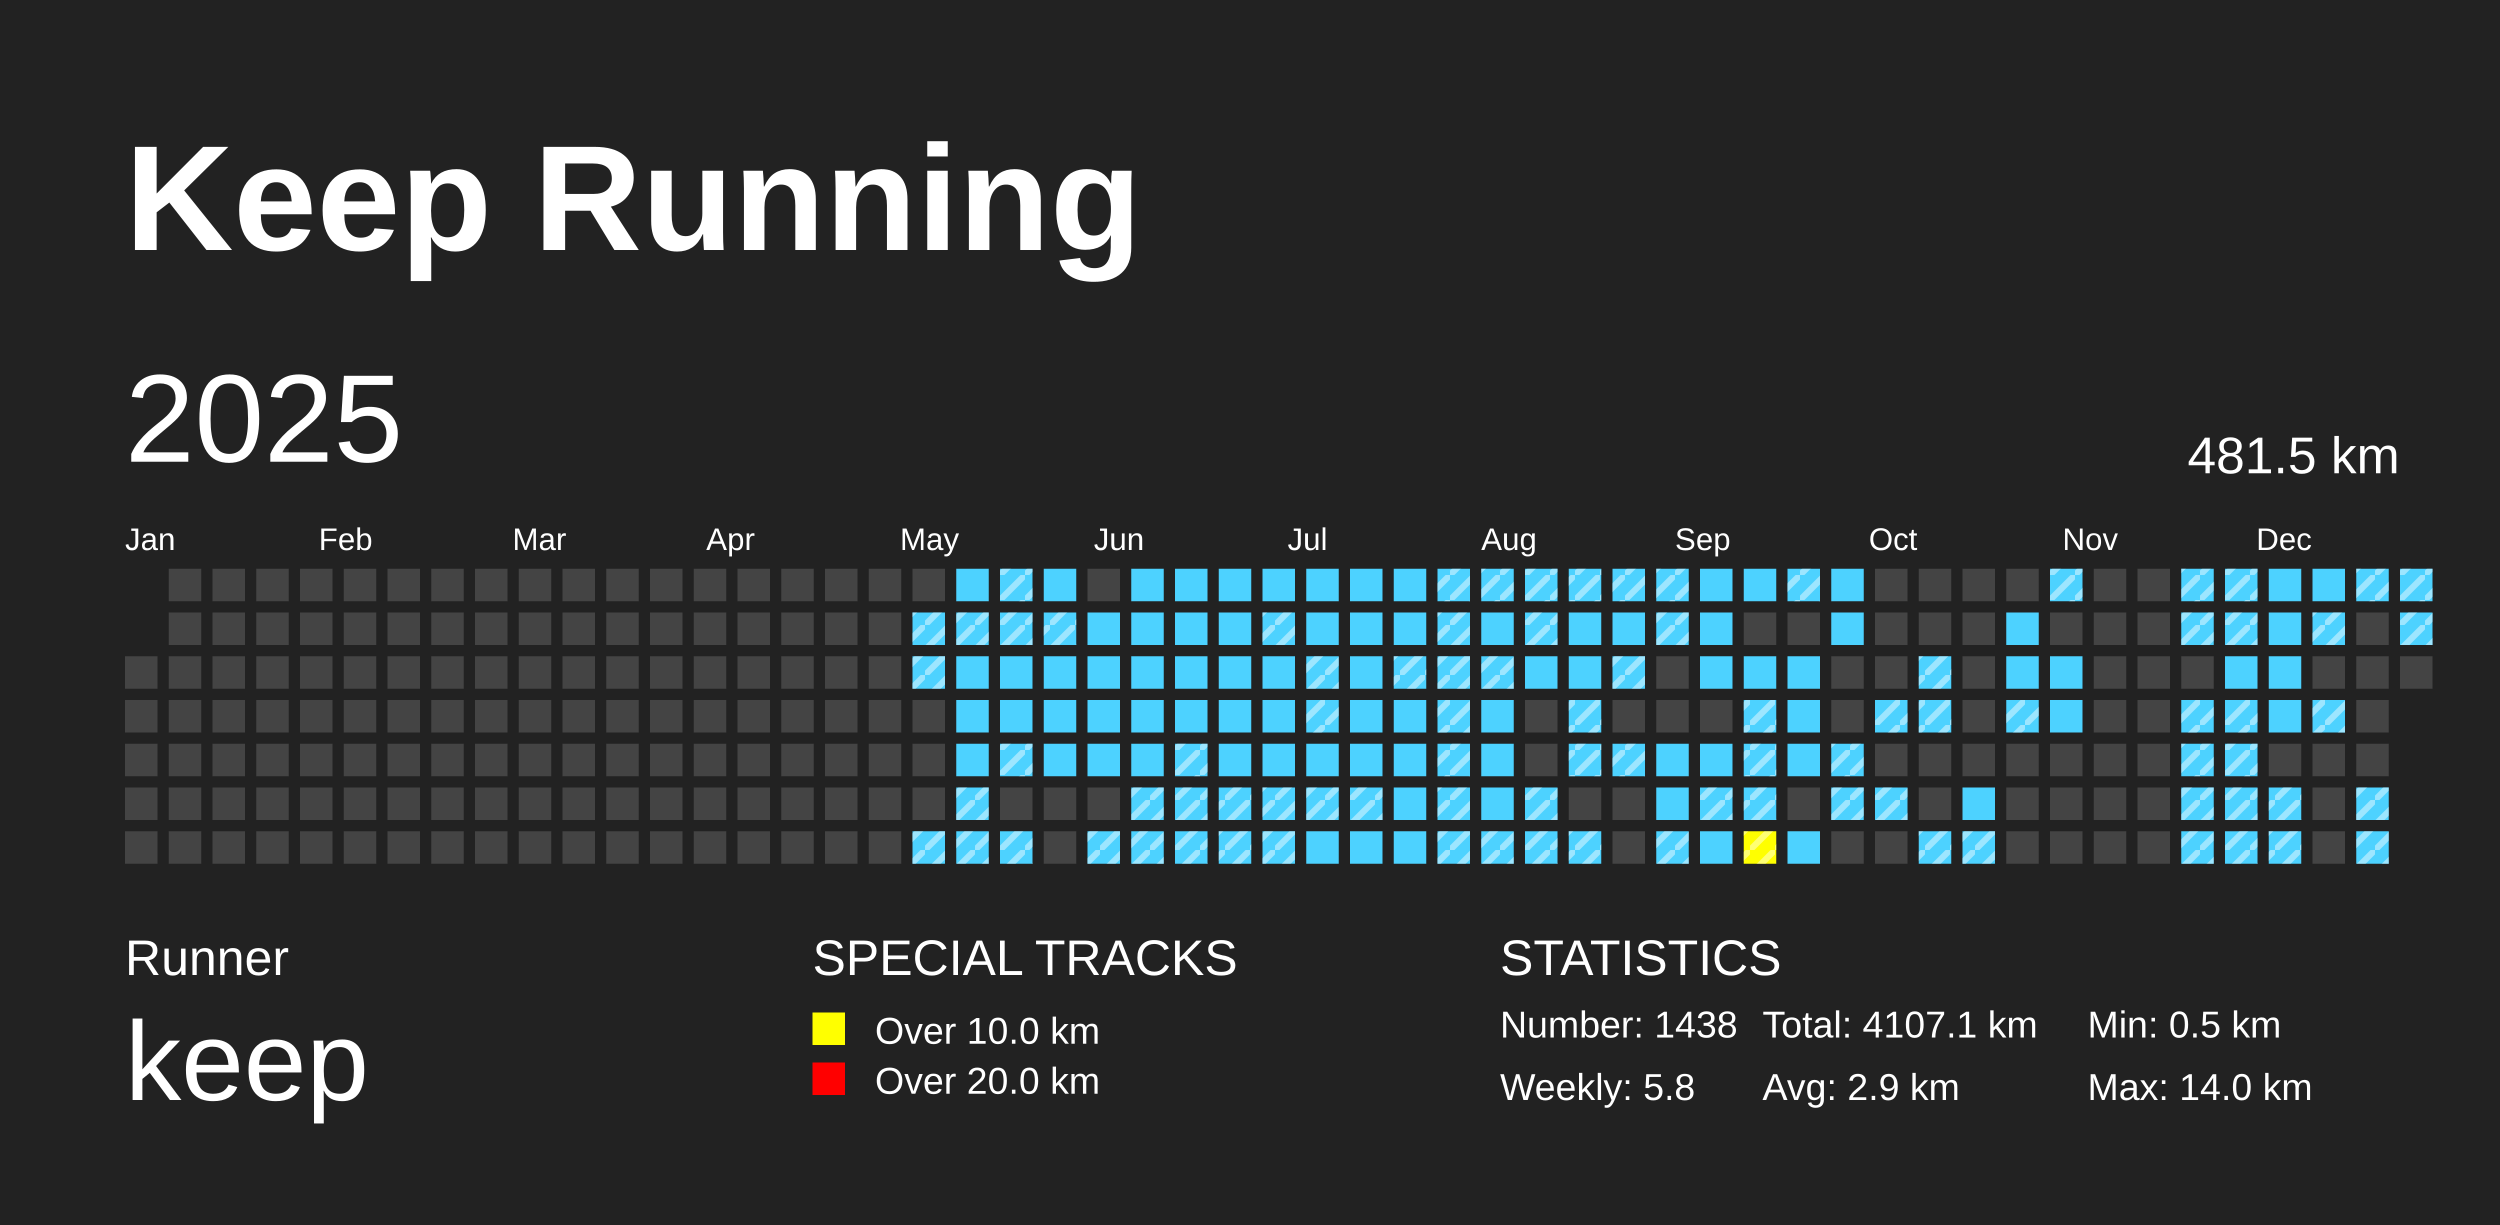
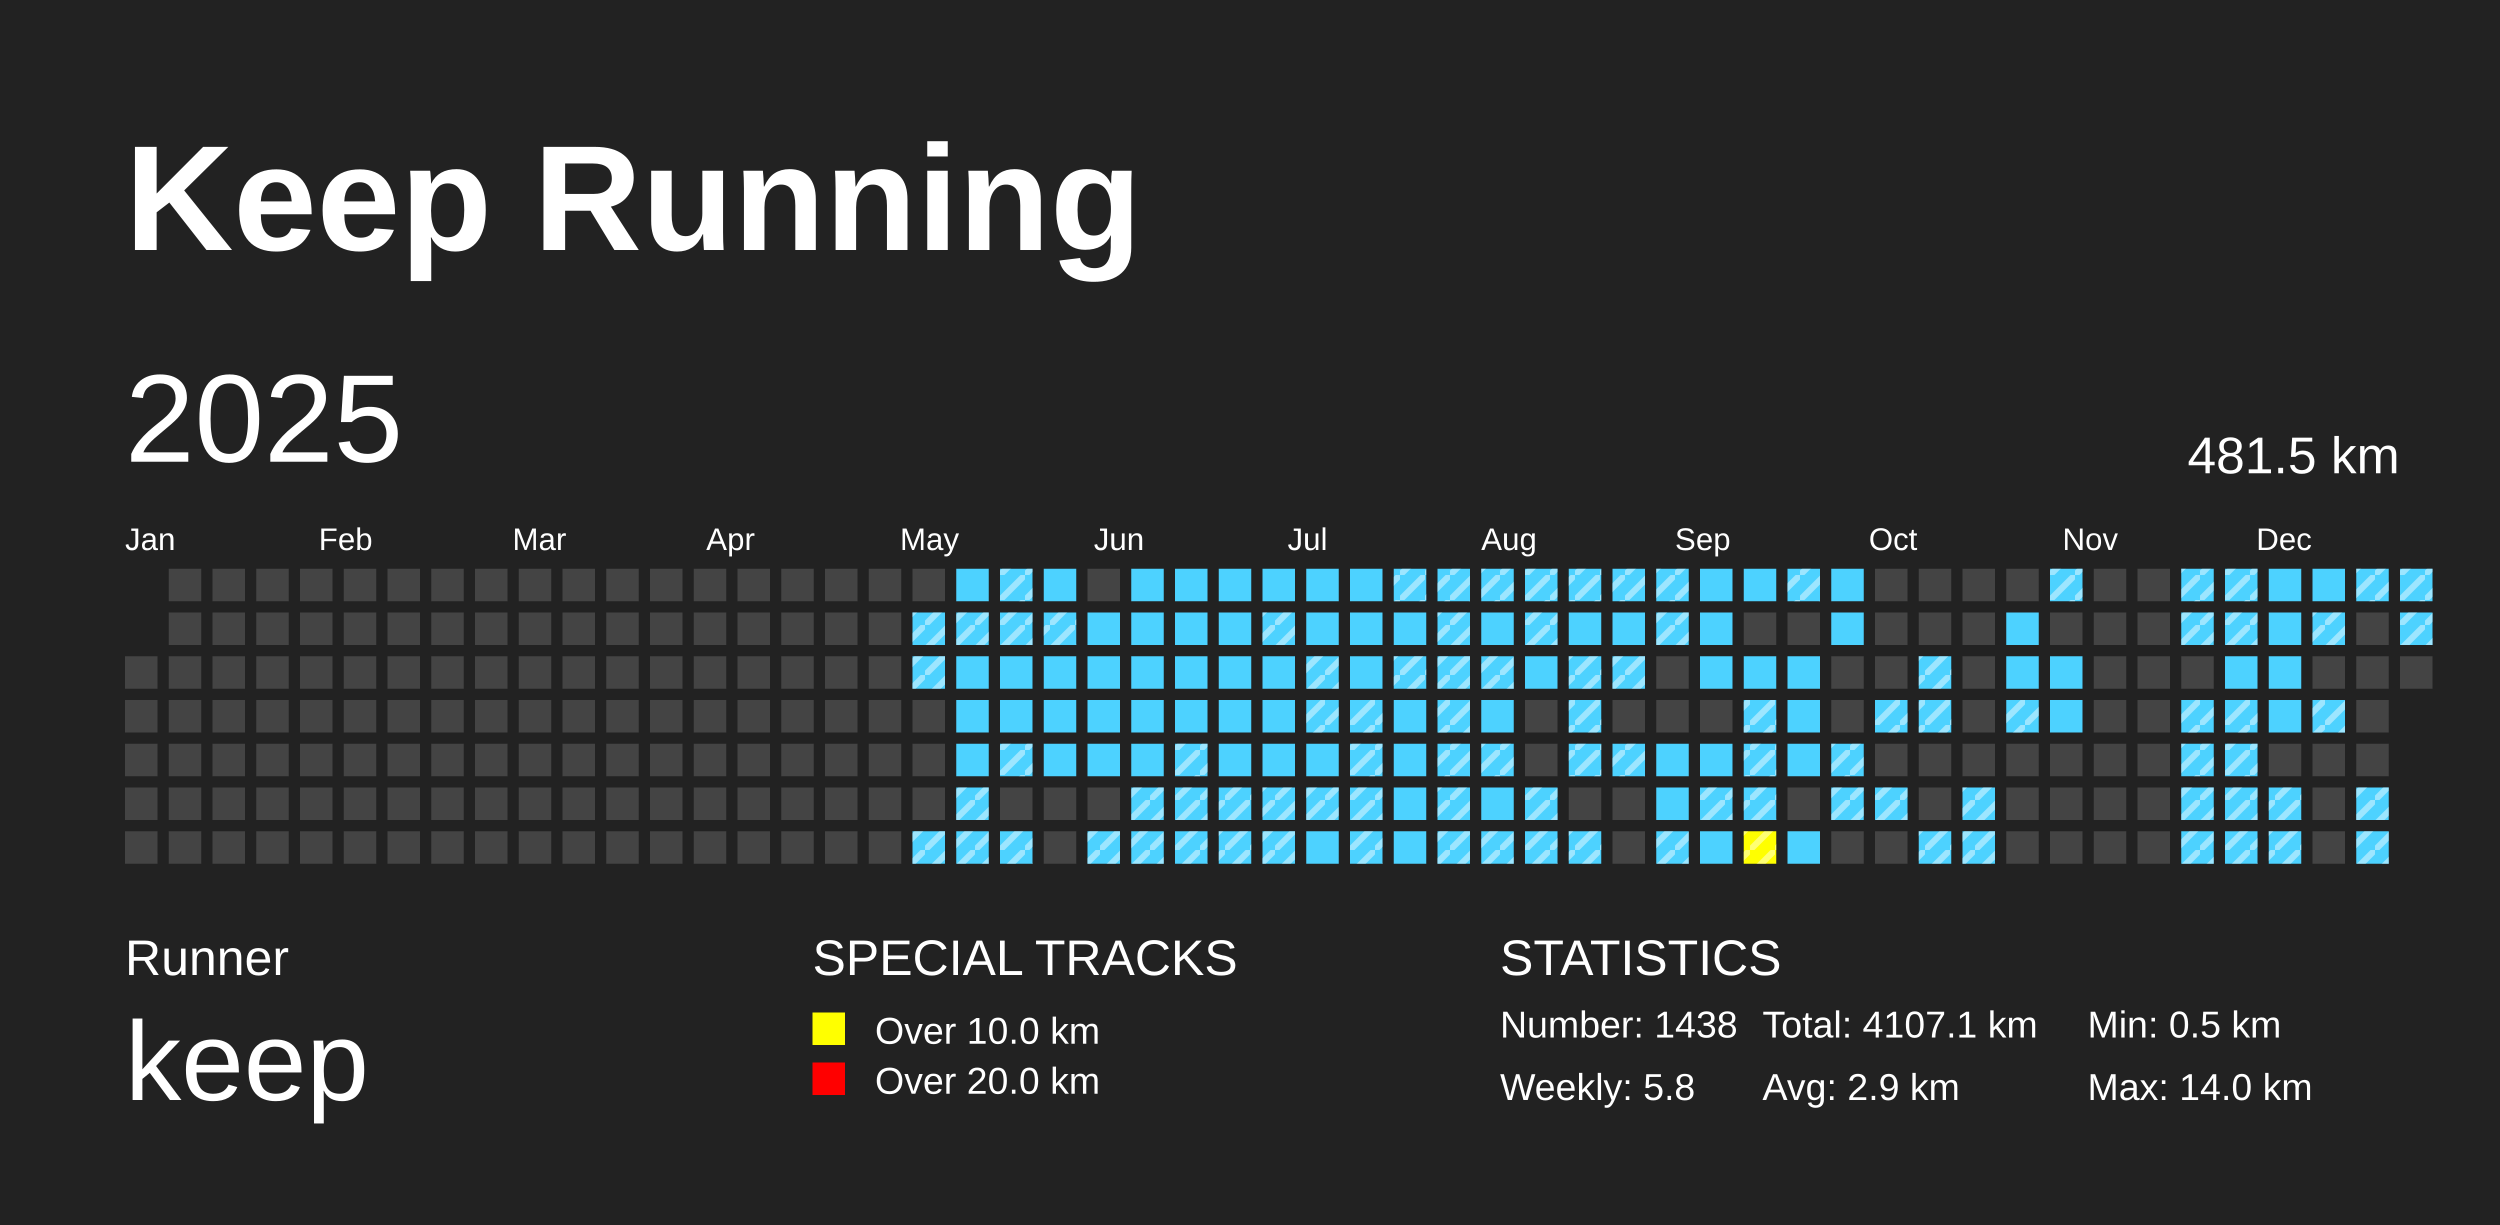
<svg xmlns="http://www.w3.org/2000/svg" baseProfile="full" height="98mm" version="1.1" viewBox="0,0,200,98" width="200mm">
  <defs>
    <pattern height="2" id="indoor-stripe" patternUnits="userSpaceOnUse" width="2">
      <line stroke="white" stroke-opacity="0.45" stroke-width="0.5" x1="0" x2="2" y1="2" y2="0" />
    </pattern>
  </defs>
  <rect fill="#222222" height="98" width="200" x="0" y="0" />
  <text fill="#FFFFFF" style="font-size:12px; font-family:Arial; font-weight:bold;" x="10" y="20">Keep Running</text>
  <text fill="#FFFFFF" style="font-size:4px; font-family:Arial" x="10" y="78">Runner</text>
  <text fill="#FFFFFF" style="font-size:9px; font-family:Arial" x="10" y="88">keep</text>
  <text fill="#FFFFFF" style="font-size:4px; font-family:Arial" x="65" y="78">SPECIAL TRACKS</text>
  <rect fill="yellow" height="2.6" width="2.6" x="65" y="81" />
  <text fill="#FFFFFF" style="font-size:3px; font-family:Arial" x="70" y="83.5">Over 10.0 km</text>
  <rect fill="red" height="2.6" width="2.6" x="65" y="85" />
  <text fill="#FFFFFF" style="font-size:3px; font-family:Arial" x="70" y="87.5">Over 20.0 km</text>
  <text fill="#FFFFFF" style="font-size:4px; font-family:Arial" x="120" y="78">STATISTICS</text>
  <text fill="#FFFFFF" style="font-size:3px; font-family:Arial" x="120" y="83">Number: 1438</text>
  <text fill="#FFFFFF" style="font-size:3px; font-family:Arial" x="120" y="88">Weekly: 5.8</text>
  <text fill="#FFFFFF" style="font-size:3px; font-family:Arial" x="141" y="83">Total: 4107.1 km</text>
  <text fill="#FFFFFF" style="font-size:3px; font-family:Arial" x="141" y="88">Avg: 2.9 km</text>
  <text fill="#FFFFFF" style="font-size:3px; font-family:Arial" x="167" y="83">Min: 0.5 km</text>
  <text fill="#FFFFFF" style="font-size:3px; font-family:Arial" x="167" y="88">Max: 14.0 km</text>
  <text dominant-baseline="hanging" fill="#FFFFFF" style="font-size:10.0px; font-family:Arial;" x="10" y="30">2025</text>
  <text dominant-baseline="hanging" fill="#FFFFFF" style="font-size:4.125px; font-family:Arial;" x="175" y="35">481.5 km</text>
  <text fill="#FFFFFF" style="font-size:2.5px; font-family:Arial" x="10.0" y="44">Jan</text>
  <text fill="#FFFFFF" style="font-size:2.5px; font-family:Arial" x="25.5" y="44">Feb</text>
  <text fill="#FFFFFF" style="font-size:2.5px; font-family:Arial" x="41.0" y="44">Mar</text>
  <text fill="#FFFFFF" style="font-size:2.5px; font-family:Arial" x="56.5" y="44">Apr</text>
  <text fill="#FFFFFF" style="font-size:2.5px; font-family:Arial" x="72.0" y="44">May</text>
  <text fill="#FFFFFF" style="font-size:2.5px; font-family:Arial" x="87.5" y="44">Jun</text>
  <text fill="#FFFFFF" style="font-size:2.5px; font-family:Arial" x="103.0" y="44">Jul</text>
  <text fill="#FFFFFF" style="font-size:2.5px; font-family:Arial" x="118.5" y="44">Aug</text>
  <text fill="#FFFFFF" style="font-size:2.5px; font-family:Arial" x="134.0" y="44">Sep</text>
  <text fill="#FFFFFF" style="font-size:2.5px; font-family:Arial" x="149.5" y="44">Oct</text>
  <text fill="#FFFFFF" style="font-size:2.5px; font-family:Arial" x="165.0" y="44">Nov</text>
  <text fill="#FFFFFF" style="font-size:2.5px; font-family:Arial" x="180.5" y="44">Dec</text>
  <rect fill="#444444" height="2.6" width="2.6" x="10.0" y="52.5" />
  <rect fill="#444444" height="2.6" width="2.6" x="10.0" y="56.0" />
  <rect fill="#444444" height="2.6" width="2.6" x="10.0" y="59.5" />
  <rect fill="#444444" height="2.6" width="2.6" x="10.0" y="63.0" />
  <rect fill="#444444" height="2.6" width="2.6" x="10.0" y="66.5" />
  <rect fill="#444444" height="2.6" width="2.6" x="13.5" y="45.5" />
  <rect fill="#444444" height="2.6" width="2.6" x="13.5" y="49.0" />
  <rect fill="#444444" height="2.6" width="2.6" x="13.5" y="52.5" />
  <rect fill="#444444" height="2.6" width="2.6" x="13.5" y="56.0" />
  <rect fill="#444444" height="2.6" width="2.6" x="13.5" y="59.5" />
  <rect fill="#444444" height="2.6" width="2.6" x="13.5" y="63.0" />
  <rect fill="#444444" height="2.6" width="2.6" x="13.5" y="66.5" />
  <rect fill="#444444" height="2.6" width="2.6" x="17.0" y="45.5" />
  <rect fill="#444444" height="2.6" width="2.6" x="17.0" y="49.0" />
  <rect fill="#444444" height="2.6" width="2.6" x="17.0" y="52.5" />
  <rect fill="#444444" height="2.6" width="2.6" x="17.0" y="56.0" />
  <rect fill="#444444" height="2.6" width="2.6" x="17.0" y="59.5" />
  <rect fill="#444444" height="2.6" width="2.6" x="17.0" y="63.0" />
  <rect fill="#444444" height="2.6" width="2.6" x="17.0" y="66.5" />
  <rect fill="#444444" height="2.6" width="2.6" x="20.5" y="45.5" />
  <rect fill="#444444" height="2.6" width="2.6" x="20.5" y="49.0" />
  <rect fill="#444444" height="2.6" width="2.6" x="20.5" y="52.5" />
  <rect fill="#444444" height="2.6" width="2.6" x="20.5" y="56.0" />
  <rect fill="#444444" height="2.6" width="2.6" x="20.5" y="59.5" />
  <rect fill="#444444" height="2.6" width="2.6" x="20.5" y="63.0" />
  <rect fill="#444444" height="2.6" width="2.6" x="20.5" y="66.5" />
  <rect fill="#444444" height="2.6" width="2.6" x="24.0" y="45.5" />
  <rect fill="#444444" height="2.6" width="2.6" x="24.0" y="49.0" />
  <rect fill="#444444" height="2.6" width="2.6" x="24.0" y="52.5" />
  <rect fill="#444444" height="2.6" width="2.6" x="24.0" y="56.0" />
  <rect fill="#444444" height="2.6" width="2.6" x="24.0" y="59.5" />
  <rect fill="#444444" height="2.6" width="2.6" x="24.0" y="63.0" />
  <rect fill="#444444" height="2.6" width="2.6" x="24.0" y="66.5" />
  <rect fill="#444444" height="2.6" width="2.6" x="27.5" y="45.5" />
  <rect fill="#444444" height="2.6" width="2.6" x="27.5" y="49.0" />
  <rect fill="#444444" height="2.6" width="2.6" x="27.5" y="52.5" />
  <rect fill="#444444" height="2.6" width="2.6" x="27.5" y="56.0" />
  <rect fill="#444444" height="2.6" width="2.6" x="27.5" y="59.5" />
  <rect fill="#444444" height="2.6" width="2.6" x="27.5" y="63.0" />
  <rect fill="#444444" height="2.6" width="2.6" x="27.5" y="66.5" />
  <rect fill="#444444" height="2.6" width="2.6" x="31.0" y="45.5" />
  <rect fill="#444444" height="2.6" width="2.6" x="31.0" y="49.0" />
  <rect fill="#444444" height="2.6" width="2.6" x="31.0" y="52.5" />
  <rect fill="#444444" height="2.6" width="2.6" x="31.0" y="56.0" />
  <rect fill="#444444" height="2.6" width="2.6" x="31.0" y="59.5" />
  <rect fill="#444444" height="2.6" width="2.6" x="31.0" y="63.0" />
  <rect fill="#444444" height="2.6" width="2.6" x="31.0" y="66.5" />
  <rect fill="#444444" height="2.6" width="2.6" x="34.5" y="45.5" />
  <rect fill="#444444" height="2.6" width="2.6" x="34.5" y="49.0" />
  <rect fill="#444444" height="2.6" width="2.6" x="34.5" y="52.5" />
  <rect fill="#444444" height="2.6" width="2.6" x="34.5" y="56.0" />
  <rect fill="#444444" height="2.6" width="2.6" x="34.5" y="59.5" />
  <rect fill="#444444" height="2.6" width="2.6" x="34.5" y="63.0" />
  <rect fill="#444444" height="2.6" width="2.6" x="34.5" y="66.5" />
  <rect fill="#444444" height="2.6" width="2.6" x="38.0" y="45.5" />
  <rect fill="#444444" height="2.6" width="2.6" x="38.0" y="49.0" />
  <rect fill="#444444" height="2.6" width="2.6" x="38.0" y="52.5" />
  <rect fill="#444444" height="2.6" width="2.6" x="38.0" y="56.0" />
  <rect fill="#444444" height="2.6" width="2.6" x="38.0" y="59.5" />
  <rect fill="#444444" height="2.6" width="2.6" x="38.0" y="63.0" />
  <rect fill="#444444" height="2.6" width="2.6" x="38.0" y="66.5" />
  <rect fill="#444444" height="2.6" width="2.6" x="41.5" y="45.5" />
  <rect fill="#444444" height="2.6" width="2.6" x="41.5" y="49.0" />
  <rect fill="#444444" height="2.6" width="2.6" x="41.5" y="52.5" />
  <rect fill="#444444" height="2.6" width="2.6" x="41.5" y="56.0" />
  <rect fill="#444444" height="2.6" width="2.6" x="41.5" y="59.5" />
  <rect fill="#444444" height="2.6" width="2.6" x="41.5" y="63.0" />
  <rect fill="#444444" height="2.6" width="2.6" x="41.5" y="66.5" />
  <rect fill="#444444" height="2.6" width="2.6" x="45.0" y="45.5" />
  <rect fill="#444444" height="2.6" width="2.6" x="45.0" y="49.0" />
  <rect fill="#444444" height="2.6" width="2.6" x="45.0" y="52.5" />
  <rect fill="#444444" height="2.6" width="2.6" x="45.0" y="56.0" />
  <rect fill="#444444" height="2.6" width="2.6" x="45.0" y="59.5" />
  <rect fill="#444444" height="2.6" width="2.6" x="45.0" y="63.0" />
  <rect fill="#444444" height="2.6" width="2.6" x="45.0" y="66.5" />
  <rect fill="#444444" height="2.6" width="2.6" x="48.5" y="45.5" />
  <rect fill="#444444" height="2.6" width="2.6" x="48.5" y="49.0" />
  <rect fill="#444444" height="2.6" width="2.6" x="48.5" y="52.5" />
  <rect fill="#444444" height="2.6" width="2.6" x="48.5" y="56.0" />
  <rect fill="#444444" height="2.6" width="2.6" x="48.5" y="59.5" />
  <rect fill="#444444" height="2.6" width="2.6" x="48.5" y="63.0" />
  <rect fill="#444444" height="2.6" width="2.6" x="48.5" y="66.5" />
  <rect fill="#444444" height="2.6" width="2.6" x="52.0" y="45.5" />
  <rect fill="#444444" height="2.6" width="2.6" x="52.0" y="49.0" />
  <rect fill="#444444" height="2.6" width="2.6" x="52.0" y="52.5" />
  <rect fill="#444444" height="2.6" width="2.6" x="52.0" y="56.0" />
  <rect fill="#444444" height="2.6" width="2.6" x="52.0" y="59.5" />
  <rect fill="#444444" height="2.6" width="2.6" x="52.0" y="63.0" />
  <rect fill="#444444" height="2.6" width="2.6" x="52.0" y="66.5" />
  <rect fill="#444444" height="2.6" width="2.6" x="55.5" y="45.5" />
  <rect fill="#444444" height="2.6" width="2.6" x="55.5" y="49.0" />
  <rect fill="#444444" height="2.6" width="2.6" x="55.5" y="52.5" />
  <rect fill="#444444" height="2.6" width="2.6" x="55.5" y="56.0" />
  <rect fill="#444444" height="2.6" width="2.6" x="55.5" y="59.5" />
  <rect fill="#444444" height="2.6" width="2.6" x="55.5" y="63.0" />
  <rect fill="#444444" height="2.6" width="2.6" x="55.5" y="66.5" />
  <rect fill="#444444" height="2.6" width="2.6" x="59.0" y="45.5" />
  <rect fill="#444444" height="2.6" width="2.6" x="59.0" y="49.0" />
  <rect fill="#444444" height="2.6" width="2.6" x="59.0" y="52.5" />
  <rect fill="#444444" height="2.6" width="2.6" x="59.0" y="56.0" />
  <rect fill="#444444" height="2.6" width="2.6" x="59.0" y="59.5" />
  <rect fill="#444444" height="2.6" width="2.6" x="59.0" y="63.0" />
  <rect fill="#444444" height="2.6" width="2.6" x="59.0" y="66.5" />
  <rect fill="#444444" height="2.6" width="2.6" x="62.5" y="45.5" />
  <rect fill="#444444" height="2.6" width="2.6" x="62.5" y="49.0" />
  <rect fill="#444444" height="2.6" width="2.6" x="62.5" y="52.5" />
  <rect fill="#444444" height="2.6" width="2.6" x="62.5" y="56.0" />
  <rect fill="#444444" height="2.6" width="2.6" x="62.5" y="59.5" />
  <rect fill="#444444" height="2.6" width="2.6" x="62.5" y="63.0" />
  <rect fill="#444444" height="2.6" width="2.6" x="62.5" y="66.5" />
  <rect fill="#444444" height="2.6" width="2.6" x="66.0" y="45.5" />
  <rect fill="#444444" height="2.6" width="2.6" x="66.0" y="49.0" />
  <rect fill="#444444" height="2.6" width="2.6" x="66.0" y="52.5" />
  <rect fill="#444444" height="2.6" width="2.6" x="66.0" y="56.0" />
  <rect fill="#444444" height="2.6" width="2.6" x="66.0" y="59.5" />
  <rect fill="#444444" height="2.6" width="2.6" x="66.0" y="63.0" />
  <rect fill="#444444" height="2.6" width="2.6" x="66.0" y="66.5" />
  <rect fill="#444444" height="2.6" width="2.6" x="69.5" y="45.5" />
  <rect fill="#444444" height="2.6" width="2.6" x="69.5" y="49.0" />
  <rect fill="#444444" height="2.6" width="2.6" x="69.5" y="52.5" />
  <rect fill="#444444" height="2.6" width="2.6" x="69.5" y="56.0" />
  <rect fill="#444444" height="2.6" width="2.6" x="69.5" y="59.5" />
  <rect fill="#444444" height="2.6" width="2.6" x="69.5" y="63.0" />
  <rect fill="#444444" height="2.6" width="2.6" x="69.5" y="66.5" />
  <rect fill="#444444" height="2.6" width="2.6" x="73.0" y="45.5" />
  <rect fill="#4DD2FF" height="2.6" width="2.6" x="73.0" y="49.0" />
  <rect fill="url(#indoor-stripe)" height="2.6" style="pointer-events: none;" width="2.6" x="73.0" y="49.0" />
  <rect fill="#4DD2FF" height="2.6" width="2.6" x="73.0" y="52.5" />
  <rect fill="url(#indoor-stripe)" height="2.6" style="pointer-events: none;" width="2.6" x="73.0" y="52.5" />
  <rect fill="#444444" height="2.6" width="2.6" x="73.0" y="56.0" />
  <rect fill="#444444" height="2.6" width="2.6" x="73.0" y="59.5" />
  <rect fill="#444444" height="2.6" width="2.6" x="73.0" y="63.0" />
  <rect fill="#4DD2FF" height="2.6" width="2.6" x="73.0" y="66.5" />
  <rect fill="url(#indoor-stripe)" height="2.6" style="pointer-events: none;" width="2.6" x="73.0" y="66.5" />
  <rect fill="#4DD2FF" height="2.6" width="2.6" x="76.5" y="45.5" />
  <rect fill="#4DD2FF" height="2.6" width="2.6" x="76.5" y="49.0" />
  <rect fill="url(#indoor-stripe)" height="2.6" style="pointer-events: none;" width="2.6" x="76.5" y="49.0" />
  <rect fill="#4DD2FF" height="2.6" width="2.6" x="76.5" y="52.5" />
  <rect fill="#4DD2FF" height="2.6" width="2.6" x="76.5" y="56.0" />
  <rect fill="#4DD2FF" height="2.6" width="2.6" x="76.5" y="59.5" />
  <rect fill="#4DD2FF" height="2.6" width="2.6" x="76.5" y="63.0" />
  <rect fill="url(#indoor-stripe)" height="2.6" style="pointer-events: none;" width="2.6" x="76.5" y="63.0" />
  <rect fill="#4DD2FF" height="2.6" width="2.6" x="76.5" y="66.5" />
  <rect fill="url(#indoor-stripe)" height="2.6" style="pointer-events: none;" width="2.6" x="76.5" y="66.5" />
  <rect fill="#4DD2FF" height="2.6" width="2.6" x="80.0" y="45.5" />
  <rect fill="url(#indoor-stripe)" height="2.6" style="pointer-events: none;" width="2.6" x="80.0" y="45.5" />
  <rect fill="#4DD2FF" height="2.6" width="2.6" x="80.0" y="49.0" />
  <rect fill="url(#indoor-stripe)" height="2.6" style="pointer-events: none;" width="2.6" x="80.0" y="49.0" />
  <rect fill="#4DD2FF" height="2.6" width="2.6" x="80.0" y="52.5" />
  <rect fill="#4DD2FF" height="2.6" width="2.6" x="80.0" y="56.0" />
  <rect fill="#4DD2FF" height="2.6" width="2.6" x="80.0" y="59.5" />
  <rect fill="url(#indoor-stripe)" height="2.6" style="pointer-events: none;" width="2.6" x="80.0" y="59.5" />
  <rect fill="#444444" height="2.6" width="2.6" x="80.0" y="63.0" />
  <rect fill="#4DD2FF" height="2.6" width="2.6" x="80.0" y="66.5" />
  <rect fill="url(#indoor-stripe)" height="2.6" style="pointer-events: none;" width="2.6" x="80.0" y="66.5" />
  <rect fill="#4DD2FF" height="2.6" width="2.6" x="83.5" y="45.5" />
  <rect fill="#4DD2FF" height="2.6" width="2.6" x="83.5" y="49.0" />
  <rect fill="url(#indoor-stripe)" height="2.6" style="pointer-events: none;" width="2.6" x="83.5" y="49.0" />
  <rect fill="#4DD2FF" height="2.6" width="2.6" x="83.5" y="52.5" />
  <rect fill="#4DD2FF" height="2.6" width="2.6" x="83.5" y="56.0" />
  <rect fill="#4DD2FF" height="2.6" width="2.6" x="83.5" y="59.5" />
  <rect fill="#444444" height="2.6" width="2.6" x="83.5" y="63.0" />
  <rect fill="#444444" height="2.6" width="2.6" x="83.5" y="66.5" />
  <rect fill="#444444" height="2.6" width="2.6" x="87.0" y="45.5" />
  <rect fill="#4DD2FF" height="2.6" width="2.6" x="87.0" y="49.0" />
  <rect fill="#4DD2FF" height="2.6" width="2.6" x="87.0" y="52.5" />
  <rect fill="#4DD2FF" height="2.6" width="2.6" x="87.0" y="56.0" />
  <rect fill="#4DD2FF" height="2.6" width="2.6" x="87.0" y="59.5" />
  <rect fill="#444444" height="2.6" width="2.6" x="87.0" y="63.0" />
  <rect fill="#4DD2FF" height="2.6" width="2.6" x="87.0" y="66.5" />
  <rect fill="url(#indoor-stripe)" height="2.6" style="pointer-events: none;" width="2.6" x="87.0" y="66.5" />
  <rect fill="#4DD2FF" height="2.6" width="2.6" x="90.5" y="45.5" />
  <rect fill="#4DD2FF" height="2.6" width="2.6" x="90.5" y="49.0" />
  <rect fill="#4DD2FF" height="2.6" width="2.6" x="90.5" y="52.5" />
  <rect fill="#4DD2FF" height="2.6" width="2.6" x="90.5" y="56.0" />
  <rect fill="#4DD2FF" height="2.6" width="2.6" x="90.5" y="59.5" />
  <rect fill="#4DD2FF" height="2.6" width="2.6" x="90.5" y="63.0" />
  <rect fill="url(#indoor-stripe)" height="2.6" style="pointer-events: none;" width="2.6" x="90.5" y="63.0" />
  <rect fill="#4DD2FF" height="2.6" width="2.6" x="90.5" y="66.5" />
  <rect fill="url(#indoor-stripe)" height="2.6" style="pointer-events: none;" width="2.6" x="90.5" y="66.5" />
  <rect fill="#4DD2FF" height="2.6" width="2.6" x="94.0" y="45.5" />
  <rect fill="#4DD2FF" height="2.6" width="2.6" x="94.0" y="49.0" />
  <rect fill="#4DD2FF" height="2.6" width="2.6" x="94.0" y="52.5" />
  <rect fill="#4DD2FF" height="2.6" width="2.6" x="94.0" y="56.0" />
  <rect fill="#4DD2FF" height="2.6" width="2.6" x="94.0" y="59.5" />
  <rect fill="url(#indoor-stripe)" height="2.6" style="pointer-events: none;" width="2.6" x="94.0" y="59.5" />
  <rect fill="#4DD2FF" height="2.6" width="2.6" x="94.0" y="63.0" />
  <rect fill="url(#indoor-stripe)" height="2.6" style="pointer-events: none;" width="2.6" x="94.0" y="63.0" />
  <rect fill="#4DD2FF" height="2.6" width="2.6" x="94.0" y="66.5" />
  <rect fill="url(#indoor-stripe)" height="2.6" style="pointer-events: none;" width="2.6" x="94.0" y="66.5" />
  <rect fill="#4DD2FF" height="2.6" width="2.6" x="97.5" y="45.5" />
  <rect fill="#4DD2FF" height="2.6" width="2.6" x="97.5" y="49.0" />
  <rect fill="#4DD2FF" height="2.6" width="2.6" x="97.5" y="52.5" />
  <rect fill="#4DD2FF" height="2.6" width="2.6" x="97.5" y="56.0" />
  <rect fill="#4DD2FF" height="2.6" width="2.6" x="97.5" y="59.5" />
  <rect fill="#4DD2FF" height="2.6" width="2.6" x="97.5" y="63.0" />
  <rect fill="url(#indoor-stripe)" height="2.6" style="pointer-events: none;" width="2.6" x="97.5" y="63.0" />
  <rect fill="#4DD2FF" height="2.6" width="2.6" x="97.5" y="66.5" />
  <rect fill="url(#indoor-stripe)" height="2.6" style="pointer-events: none;" width="2.6" x="97.5" y="66.5" />
  <rect fill="#4DD2FF" height="2.6" width="2.6" x="101.0" y="45.5" />
  <rect fill="#4DD2FF" height="2.6" width="2.6" x="101.0" y="49.0" />
  <rect fill="url(#indoor-stripe)" height="2.6" style="pointer-events: none;" width="2.6" x="101.0" y="49.0" />
  <rect fill="#4DD2FF" height="2.6" width="2.6" x="101.0" y="52.5" />
  <rect fill="#4DD2FF" height="2.6" width="2.6" x="101.0" y="56.0" />
  <rect fill="#4DD2FF" height="2.6" width="2.6" x="101.0" y="59.5" />
  <rect fill="#4DD2FF" height="2.6" width="2.6" x="101.0" y="63.0" />
  <rect fill="url(#indoor-stripe)" height="2.6" style="pointer-events: none;" width="2.6" x="101.0" y="63.0" />
  <rect fill="#4DD2FF" height="2.6" width="2.6" x="101.0" y="66.5" />
  <rect fill="url(#indoor-stripe)" height="2.6" style="pointer-events: none;" width="2.6" x="101.0" y="66.5" />
  <rect fill="#4DD2FF" height="2.6" width="2.6" x="104.5" y="45.5" />
  <rect fill="#4DD2FF" height="2.6" width="2.6" x="104.5" y="49.0" />
  <rect fill="#4DD2FF" height="2.6" width="2.6" x="104.5" y="52.5" />
  <rect fill="url(#indoor-stripe)" height="2.6" style="pointer-events: none;" width="2.6" x="104.5" y="52.5" />
  <rect fill="#4DD2FF" height="2.6" width="2.6" x="104.5" y="56.0" />
  <rect fill="url(#indoor-stripe)" height="2.6" style="pointer-events: none;" width="2.6" x="104.5" y="56.0" />
  <rect fill="#4DD2FF" height="2.6" width="2.6" x="104.5" y="59.5" />
  <rect fill="#4DD2FF" height="2.6" width="2.6" x="104.5" y="63.0" />
  <rect fill="url(#indoor-stripe)" height="2.6" style="pointer-events: none;" width="2.6" x="104.5" y="63.0" />
  <rect fill="#4DD2FF" height="2.6" width="2.6" x="104.5" y="66.5" />
  <rect fill="#4DD2FF" height="2.6" width="2.6" x="108.0" y="45.5" />
  <rect fill="#4DD2FF" height="2.6" width="2.6" x="108.0" y="49.0" />
  <rect fill="#4DD2FF" height="2.6" width="2.6" x="108.0" y="52.5" />
  <rect fill="#4DD2FF" height="2.6" width="2.6" x="108.0" y="56.0" />
+   <rect fill="url(#indoor-stripe)" height="2.6" style="pointer-events: none;" width="2.6" x="108.0" y="56.0" />
  <rect fill="#4DD2FF" height="2.6" width="2.6" x="108.0" y="59.5" />
+   <rect fill="url(#indoor-stripe)" height="2.6" style="pointer-events: none;" width="2.6" x="108.0" y="59.5" />
  <rect fill="#4DD2FF" height="2.6" width="2.6" x="108.0" y="63.0" />
  <rect fill="url(#indoor-stripe)" height="2.6" style="pointer-events: none;" width="2.6" x="108.0" y="63.0" />
  <rect fill="#4DD2FF" height="2.6" width="2.6" x="108.0" y="66.5" />
+   <rect fill="url(#indoor-stripe)" height="2.6" style="pointer-events: none;" width="2.6" x="108.0" y="66.5" />
  <rect fill="#4DD2FF" height="2.6" width="2.6" x="111.5" y="45.5" />
+   <rect fill="url(#indoor-stripe)" height="2.6" style="pointer-events: none;" width="2.6" x="111.5" y="45.5" />
  <rect fill="#4DD2FF" height="2.6" width="2.6" x="111.5" y="49.0" />
  <rect fill="#4DD2FF" height="2.6" width="2.6" x="111.5" y="52.5" />
  <rect fill="url(#indoor-stripe)" height="2.6" style="pointer-events: none;" width="2.6" x="111.5" y="52.5" />
  <rect fill="#4DD2FF" height="2.6" width="2.6" x="111.5" y="56.0" />
  <rect fill="#4DD2FF" height="2.6" width="2.6" x="111.5" y="59.5" />
  <rect fill="#4DD2FF" height="2.6" width="2.6" x="111.5" y="63.0" />
  <rect fill="#4DD2FF" height="2.6" width="2.6" x="111.5" y="66.5" />
  <rect fill="#4DD2FF" height="2.6" width="2.6" x="115.0" y="45.5" />
  <rect fill="url(#indoor-stripe)" height="2.6" style="pointer-events: none;" width="2.6" x="115.0" y="45.5" />
  <rect fill="#4DD2FF" height="2.6" width="2.6" x="115.0" y="49.0" />
  <rect fill="url(#indoor-stripe)" height="2.6" style="pointer-events: none;" width="2.6" x="115.0" y="49.0" />
  <rect fill="#4DD2FF" height="2.6" width="2.6" x="115.0" y="52.5" />
  <rect fill="url(#indoor-stripe)" height="2.6" style="pointer-events: none;" width="2.6" x="115.0" y="52.5" />
  <rect fill="#4DD2FF" height="2.6" width="2.6" x="115.0" y="56.0" />
  <rect fill="url(#indoor-stripe)" height="2.6" style="pointer-events: none;" width="2.6" x="115.0" y="56.0" />
  <rect fill="#4DD2FF" height="2.6" width="2.6" x="115.0" y="59.5" />
  <rect fill="url(#indoor-stripe)" height="2.6" style="pointer-events: none;" width="2.6" x="115.0" y="59.5" />
  <rect fill="#4DD2FF" height="2.6" width="2.6" x="115.0" y="63.0" />
  <rect fill="url(#indoor-stripe)" height="2.6" style="pointer-events: none;" width="2.6" x="115.0" y="63.0" />
  <rect fill="#4DD2FF" height="2.6" width="2.6" x="115.0" y="66.5" />
  <rect fill="url(#indoor-stripe)" height="2.6" style="pointer-events: none;" width="2.6" x="115.0" y="66.5" />
  <rect fill="#4DD2FF" height="2.6" width="2.6" x="118.5" y="45.5" />
  <rect fill="url(#indoor-stripe)" height="2.6" style="pointer-events: none;" width="2.6" x="118.5" y="45.5" />
  <rect fill="#4DD2FF" height="2.6" width="2.6" x="118.5" y="49.0" />
  <rect fill="#4DD2FF" height="2.6" width="2.6" x="118.5" y="52.5" />
  <rect fill="url(#indoor-stripe)" height="2.6" style="pointer-events: none;" width="2.6" x="118.5" y="52.5" />
  <rect fill="#4DD2FF" height="2.6" width="2.6" x="118.5" y="56.0" />
  <rect fill="#4DD2FF" height="2.6" width="2.6" x="118.5" y="59.5" />
+   <rect fill="url(#indoor-stripe)" height="2.6" style="pointer-events: none;" width="2.6" x="118.5" y="59.5" />
  <rect fill="#4DD2FF" height="2.6" width="2.6" x="118.5" y="63.0" />
  <rect fill="#4DD2FF" height="2.6" width="2.6" x="118.5" y="66.5" />
  <rect fill="url(#indoor-stripe)" height="2.6" style="pointer-events: none;" width="2.6" x="118.5" y="66.5" />
  <rect fill="#4DD2FF" height="2.6" width="2.6" x="122.0" y="45.5" />
  <rect fill="url(#indoor-stripe)" height="2.6" style="pointer-events: none;" width="2.6" x="122.0" y="45.5" />
  <rect fill="#4DD2FF" height="2.6" width="2.6" x="122.0" y="49.0" />
  <rect fill="url(#indoor-stripe)" height="2.6" style="pointer-events: none;" width="2.6" x="122.0" y="49.0" />
  <rect fill="#4DD2FF" height="2.6" width="2.6" x="122.0" y="52.5" />
  <rect fill="#444444" height="2.6" width="2.6" x="122.0" y="56.0" />
  <rect fill="#444444" height="2.6" width="2.6" x="122.0" y="59.5" />
  <rect fill="#4DD2FF" height="2.6" width="2.6" x="122.0" y="63.0" />
  <rect fill="url(#indoor-stripe)" height="2.6" style="pointer-events: none;" width="2.6" x="122.0" y="63.0" />
  <rect fill="#4DD2FF" height="2.6" width="2.6" x="122.0" y="66.5" />
  <rect fill="url(#indoor-stripe)" height="2.6" style="pointer-events: none;" width="2.6" x="122.0" y="66.5" />
  <rect fill="#4DD2FF" height="2.6" width="2.6" x="125.5" y="45.5" />
  <rect fill="url(#indoor-stripe)" height="2.6" style="pointer-events: none;" width="2.6" x="125.5" y="45.5" />
  <rect fill="#4DD2FF" height="2.6" width="2.6" x="125.5" y="49.0" />
  <rect fill="#4DD2FF" height="2.6" width="2.6" x="125.5" y="52.5" />
+   <rect fill="url(#indoor-stripe)" height="2.6" style="pointer-events: none;" width="2.6" x="125.5" y="52.5" />
  <rect fill="#4DD2FF" height="2.6" width="2.6" x="125.5" y="56.0" />
  <rect fill="url(#indoor-stripe)" height="2.6" style="pointer-events: none;" width="2.6" x="125.5" y="56.0" />
  <rect fill="#4DD2FF" height="2.6" width="2.6" x="125.5" y="59.5" />
  <rect fill="url(#indoor-stripe)" height="2.6" style="pointer-events: none;" width="2.6" x="125.5" y="59.5" />
  <rect fill="#444444" height="2.6" width="2.6" x="125.5" y="63.0" />
  <rect fill="#4DD2FF" height="2.6" width="2.6" x="125.5" y="66.5" />
  <rect fill="url(#indoor-stripe)" height="2.6" style="pointer-events: none;" width="2.6" x="125.5" y="66.5" />
  <rect fill="#4DD2FF" height="2.6" width="2.6" x="129.0" y="45.5" />
  <rect fill="url(#indoor-stripe)" height="2.6" style="pointer-events: none;" width="2.6" x="129.0" y="45.5" />
  <rect fill="#4DD2FF" height="2.6" width="2.6" x="129.0" y="49.0" />
  <rect fill="#4DD2FF" height="2.6" width="2.6" x="129.0" y="52.5" />
  <rect fill="url(#indoor-stripe)" height="2.6" style="pointer-events: none;" width="2.6" x="129.0" y="52.5" />
  <rect fill="#444444" height="2.6" width="2.6" x="129.0" y="56.0" />
  <rect fill="#4DD2FF" height="2.6" width="2.6" x="129.0" y="59.5" />
  <rect fill="url(#indoor-stripe)" height="2.6" style="pointer-events: none;" width="2.6" x="129.0" y="59.5" />
  <rect fill="#444444" height="2.6" width="2.6" x="129.0" y="63.0" />
  <rect fill="#444444" height="2.6" width="2.6" x="129.0" y="66.5" />
  <rect fill="#4DD2FF" height="2.6" width="2.6" x="132.5" y="45.5" />
  <rect fill="url(#indoor-stripe)" height="2.6" style="pointer-events: none;" width="2.6" x="132.5" y="45.5" />
  <rect fill="#4DD2FF" height="2.6" width="2.6" x="132.5" y="49.0" />
  <rect fill="url(#indoor-stripe)" height="2.6" style="pointer-events: none;" width="2.6" x="132.5" y="49.0" />
  <rect fill="#444444" height="2.6" width="2.6" x="132.5" y="52.5" />
  <rect fill="#444444" height="2.6" width="2.6" x="132.5" y="56.0" />
  <rect fill="#4DD2FF" height="2.6" width="2.6" x="132.5" y="59.5" />
  <rect fill="#4DD2FF" height="2.6" width="2.6" x="132.5" y="63.0" />
  <rect fill="#4DD2FF" height="2.6" width="2.6" x="132.5" y="66.5" />
  <rect fill="url(#indoor-stripe)" height="2.6" style="pointer-events: none;" width="2.6" x="132.5" y="66.5" />
  <rect fill="#4DD2FF" height="2.6" width="2.6" x="136.0" y="45.5" />
  <rect fill="#4DD2FF" height="2.6" width="2.6" x="136.0" y="49.0" />
  <rect fill="#4DD2FF" height="2.6" width="2.6" x="136.0" y="52.5" />
  <rect fill="#444444" height="2.6" width="2.6" x="136.0" y="56.0" />
  <rect fill="#4DD2FF" height="2.6" width="2.6" x="136.0" y="59.5" />
  <rect fill="#4DD2FF" height="2.6" width="2.6" x="136.0" y="63.0" />
  <rect fill="url(#indoor-stripe)" height="2.6" style="pointer-events: none;" width="2.6" x="136.0" y="63.0" />
  <rect fill="#4DD2FF" height="2.6" width="2.6" x="136.0" y="66.5" />
  <rect fill="#4DD2FF" height="2.6" width="2.6" x="139.5" y="45.5" />
  <rect fill="#444444" height="2.6" width="2.6" x="139.5" y="49.0" />
  <rect fill="#4DD2FF" height="2.6" width="2.6" x="139.5" y="52.5" />
  <rect fill="#4DD2FF" height="2.6" width="2.6" x="139.5" y="56.0" />
  <rect fill="url(#indoor-stripe)" height="2.6" style="pointer-events: none;" width="2.6" x="139.5" y="56.0" />
  <rect fill="#4DD2FF" height="2.6" width="2.6" x="139.5" y="59.5" />
  <rect fill="url(#indoor-stripe)" height="2.6" style="pointer-events: none;" width="2.6" x="139.5" y="59.5" />
  <rect fill="#4DD2FF" height="2.6" width="2.6" x="139.5" y="63.0" />
  <rect fill="url(#indoor-stripe)" height="2.6" style="pointer-events: none;" width="2.6" x="139.5" y="63.0" />
  <rect fill="yellow" height="2.6" width="2.6" x="139.5" y="66.5" />
  <rect fill="url(#indoor-stripe)" height="2.6" style="pointer-events: none;" width="2.6" x="139.5" y="66.5" />
  <rect fill="#4DD2FF" height="2.6" width="2.6" x="143.0" y="45.5" />
  <rect fill="url(#indoor-stripe)" height="2.6" style="pointer-events: none;" width="2.6" x="143.0" y="45.5" />
  <rect fill="#444444" height="2.6" width="2.6" x="143.0" y="49.0" />
  <rect fill="#4DD2FF" height="2.6" width="2.6" x="143.0" y="52.5" />
  <rect fill="#4DD2FF" height="2.6" width="2.6" x="143.0" y="56.0" />
  <rect fill="#4DD2FF" height="2.6" width="2.6" x="143.0" y="59.5" />
  <rect fill="#444444" height="2.6" width="2.6" x="143.0" y="63.0" />
  <rect fill="#4DD2FF" height="2.6" width="2.6" x="143.0" y="66.5" />
  <rect fill="#4DD2FF" height="2.6" width="2.6" x="146.5" y="45.5" />
  <rect fill="#4DD2FF" height="2.6" width="2.6" x="146.5" y="49.0" />
  <rect fill="#444444" height="2.6" width="2.6" x="146.5" y="52.5" />
  <rect fill="#444444" height="2.6" width="2.6" x="146.5" y="56.0" />
  <rect fill="#4DD2FF" height="2.6" width="2.6" x="146.5" y="59.5" />
  <rect fill="url(#indoor-stripe)" height="2.6" style="pointer-events: none;" width="2.6" x="146.5" y="59.5" />
  <rect fill="#4DD2FF" height="2.6" width="2.6" x="146.5" y="63.0" />
  <rect fill="url(#indoor-stripe)" height="2.6" style="pointer-events: none;" width="2.6" x="146.5" y="63.0" />
  <rect fill="#444444" height="2.6" width="2.6" x="146.5" y="66.5" />
  <rect fill="#444444" height="2.6" width="2.6" x="150.0" y="45.5" />
  <rect fill="#444444" height="2.6" width="2.6" x="150.0" y="49.0" />
  <rect fill="#444444" height="2.6" width="2.6" x="150.0" y="52.5" />
  <rect fill="#4DD2FF" height="2.6" width="2.6" x="150.0" y="56.0" />
  <rect fill="url(#indoor-stripe)" height="2.6" style="pointer-events: none;" width="2.6" x="150.0" y="56.0" />
  <rect fill="#444444" height="2.6" width="2.6" x="150.0" y="59.5" />
  <rect fill="#4DD2FF" height="2.6" width="2.6" x="150.0" y="63.0" />
  <rect fill="url(#indoor-stripe)" height="2.6" style="pointer-events: none;" width="2.6" x="150.0" y="63.0" />
  <rect fill="#444444" height="2.6" width="2.6" x="150.0" y="66.5" />
  <rect fill="#444444" height="2.6" width="2.6" x="153.5" y="45.5" />
  <rect fill="#444444" height="2.6" width="2.6" x="153.5" y="49.0" />
  <rect fill="#4DD2FF" height="2.6" width="2.6" x="153.5" y="52.5" />
  <rect fill="url(#indoor-stripe)" height="2.6" style="pointer-events: none;" width="2.6" x="153.5" y="52.5" />
  <rect fill="#4DD2FF" height="2.6" width="2.6" x="153.5" y="56.0" />
  <rect fill="url(#indoor-stripe)" height="2.6" style="pointer-events: none;" width="2.6" x="153.5" y="56.0" />
  <rect fill="#444444" height="2.6" width="2.6" x="153.5" y="59.5" />
  <rect fill="#444444" height="2.6" width="2.6" x="153.5" y="63.0" />
  <rect fill="#4DD2FF" height="2.6" width="2.6" x="153.5" y="66.5" />
  <rect fill="url(#indoor-stripe)" height="2.6" style="pointer-events: none;" width="2.6" x="153.5" y="66.5" />
  <rect fill="#444444" height="2.6" width="2.6" x="157.0" y="45.5" />
  <rect fill="#444444" height="2.6" width="2.6" x="157.0" y="49.0" />
  <rect fill="#444444" height="2.6" width="2.6" x="157.0" y="52.5" />
  <rect fill="#444444" height="2.6" width="2.6" x="157.0" y="56.0" />
  <rect fill="#444444" height="2.6" width="2.6" x="157.0" y="59.5" />
  <rect fill="#4DD2FF" height="2.6" width="2.6" x="157.0" y="63.0" />
+   <rect fill="url(#indoor-stripe)" height="2.6" style="pointer-events: none;" width="2.6" x="157.0" y="63.0" />
  <rect fill="#4DD2FF" height="2.6" width="2.6" x="157.0" y="66.5" />
  <rect fill="url(#indoor-stripe)" height="2.6" style="pointer-events: none;" width="2.6" x="157.0" y="66.5" />
  <rect fill="#444444" height="2.6" width="2.6" x="160.5" y="45.5" />
  <rect fill="#4DD2FF" height="2.6" width="2.6" x="160.5" y="49.0" />
  <rect fill="#4DD2FF" height="2.6" width="2.6" x="160.5" y="52.5" />
  <rect fill="#4DD2FF" height="2.6" width="2.6" x="160.5" y="56.0" />
  <rect fill="url(#indoor-stripe)" height="2.6" style="pointer-events: none;" width="2.6" x="160.5" y="56.0" />
  <rect fill="#444444" height="2.6" width="2.6" x="160.5" y="59.5" />
  <rect fill="#444444" height="2.6" width="2.6" x="160.5" y="63.0" />
  <rect fill="#444444" height="2.6" width="2.6" x="160.5" y="66.5" />
  <rect fill="#4DD2FF" height="2.6" width="2.6" x="164.0" y="45.5" />
  <rect fill="url(#indoor-stripe)" height="2.6" style="pointer-events: none;" width="2.6" x="164.0" y="45.5" />
  <rect fill="#444444" height="2.6" width="2.6" x="164.0" y="49.0" />
  <rect fill="#4DD2FF" height="2.6" width="2.6" x="164.0" y="52.5" />
  <rect fill="#4DD2FF" height="2.6" width="2.6" x="164.0" y="56.0" />
  <rect fill="#444444" height="2.6" width="2.6" x="164.0" y="59.5" />
  <rect fill="#444444" height="2.6" width="2.6" x="164.0" y="63.0" />
  <rect fill="#444444" height="2.6" width="2.6" x="164.0" y="66.5" />
  <rect fill="#444444" height="2.6" width="2.6" x="167.5" y="45.5" />
  <rect fill="#444444" height="2.6" width="2.6" x="167.5" y="49.0" />
  <rect fill="#444444" height="2.6" width="2.6" x="167.5" y="52.5" />
  <rect fill="#444444" height="2.6" width="2.6" x="167.5" y="56.0" />
  <rect fill="#444444" height="2.6" width="2.6" x="167.5" y="59.5" />
  <rect fill="#444444" height="2.6" width="2.6" x="167.5" y="63.0" />
  <rect fill="#444444" height="2.6" width="2.6" x="167.5" y="66.5" />
  <rect fill="#444444" height="2.6" width="2.6" x="171.0" y="45.5" />
  <rect fill="#444444" height="2.6" width="2.6" x="171.0" y="49.0" />
  <rect fill="#444444" height="2.6" width="2.6" x="171.0" y="52.5" />
  <rect fill="#444444" height="2.6" width="2.6" x="171.0" y="56.0" />
  <rect fill="#444444" height="2.6" width="2.6" x="171.0" y="59.5" />
  <rect fill="#444444" height="2.6" width="2.6" x="171.0" y="63.0" />
  <rect fill="#444444" height="2.6" width="2.6" x="171.0" y="66.5" />
  <rect fill="#4DD2FF" height="2.6" width="2.6" x="174.5" y="45.5" />
  <rect fill="url(#indoor-stripe)" height="2.6" style="pointer-events: none;" width="2.6" x="174.5" y="45.5" />
  <rect fill="#4DD2FF" height="2.6" width="2.6" x="174.5" y="49.0" />
  <rect fill="url(#indoor-stripe)" height="2.6" style="pointer-events: none;" width="2.6" x="174.5" y="49.0" />
  <rect fill="#444444" height="2.6" width="2.6" x="174.5" y="52.5" />
  <rect fill="#4DD2FF" height="2.6" width="2.6" x="174.5" y="56.0" />
  <rect fill="url(#indoor-stripe)" height="2.6" style="pointer-events: none;" width="2.6" x="174.5" y="56.0" />
  <rect fill="#4DD2FF" height="2.6" width="2.6" x="174.5" y="59.5" />
  <rect fill="url(#indoor-stripe)" height="2.6" style="pointer-events: none;" width="2.6" x="174.5" y="59.5" />
  <rect fill="#4DD2FF" height="2.6" width="2.6" x="174.5" y="63.0" />
  <rect fill="url(#indoor-stripe)" height="2.6" style="pointer-events: none;" width="2.6" x="174.5" y="63.0" />
  <rect fill="#4DD2FF" height="2.6" width="2.6" x="174.5" y="66.5" />
  <rect fill="url(#indoor-stripe)" height="2.6" style="pointer-events: none;" width="2.6" x="174.5" y="66.5" />
  <rect fill="#4DD2FF" height="2.6" width="2.6" x="178.0" y="45.5" />
  <rect fill="url(#indoor-stripe)" height="2.6" style="pointer-events: none;" width="2.6" x="178.0" y="45.5" />
  <rect fill="#4DD2FF" height="2.6" width="2.6" x="178.0" y="49.0" />
  <rect fill="url(#indoor-stripe)" height="2.6" style="pointer-events: none;" width="2.6" x="178.0" y="49.0" />
  <rect fill="#4DD2FF" height="2.6" width="2.6" x="178.0" y="52.5" />
  <rect fill="#4DD2FF" height="2.6" width="2.6" x="178.0" y="56.0" />
  <rect fill="url(#indoor-stripe)" height="2.6" style="pointer-events: none;" width="2.6" x="178.0" y="56.0" />
  <rect fill="#4DD2FF" height="2.6" width="2.6" x="178.0" y="59.5" />
  <rect fill="url(#indoor-stripe)" height="2.6" style="pointer-events: none;" width="2.6" x="178.0" y="59.5" />
  <rect fill="#4DD2FF" height="2.6" width="2.6" x="178.0" y="63.0" />
  <rect fill="url(#indoor-stripe)" height="2.6" style="pointer-events: none;" width="2.6" x="178.0" y="63.0" />
  <rect fill="#4DD2FF" height="2.6" width="2.6" x="178.0" y="66.5" />
  <rect fill="url(#indoor-stripe)" height="2.6" style="pointer-events: none;" width="2.6" x="178.0" y="66.5" />
  <rect fill="#4DD2FF" height="2.6" width="2.6" x="181.5" y="45.5" />
  <rect fill="#4DD2FF" height="2.6" width="2.6" x="181.5" y="49.0" />
  <rect fill="#4DD2FF" height="2.6" width="2.6" x="181.5" y="52.5" />
  <rect fill="#4DD2FF" height="2.6" width="2.6" x="181.5" y="56.0" />
  <rect fill="#444444" height="2.6" width="2.6" x="181.5" y="59.5" />
  <rect fill="#4DD2FF" height="2.6" width="2.6" x="181.5" y="63.0" />
  <rect fill="url(#indoor-stripe)" height="2.6" style="pointer-events: none;" width="2.6" x="181.5" y="63.0" />
  <rect fill="#4DD2FF" height="2.6" width="2.6" x="181.5" y="66.5" />
  <rect fill="url(#indoor-stripe)" height="2.6" style="pointer-events: none;" width="2.6" x="181.5" y="66.5" />
  <rect fill="#4DD2FF" height="2.6" width="2.6" x="185.0" y="45.5" />
  <rect fill="#4DD2FF" height="2.6" width="2.6" x="185.0" y="49.0" />
  <rect fill="url(#indoor-stripe)" height="2.6" style="pointer-events: none;" width="2.6" x="185.0" y="49.0" />
  <rect fill="#444444" height="2.6" width="2.6" x="185.0" y="52.5" />
  <rect fill="#4DD2FF" height="2.6" width="2.6" x="185.0" y="56.0" />
  <rect fill="url(#indoor-stripe)" height="2.6" style="pointer-events: none;" width="2.6" x="185.0" y="56.0" />
  <rect fill="#444444" height="2.6" width="2.6" x="185.0" y="59.5" />
  <rect fill="#444444" height="2.6" width="2.6" x="185.0" y="63.0" />
  <rect fill="#444444" height="2.6" width="2.6" x="185.0" y="66.5" />
  <rect fill="#4DD2FF" height="2.6" width="2.6" x="188.5" y="45.5" />
  <rect fill="url(#indoor-stripe)" height="2.6" style="pointer-events: none;" width="2.6" x="188.5" y="45.5" />
  <rect fill="#444444" height="2.6" width="2.6" x="188.5" y="49.0" />
  <rect fill="#444444" height="2.6" width="2.6" x="188.5" y="52.5" />
  <rect fill="#444444" height="2.6" width="2.6" x="188.5" y="56.0" />
  <rect fill="#444444" height="2.6" width="2.6" x="188.5" y="59.5" />
  <rect fill="#4DD2FF" height="2.6" width="2.6" x="188.5" y="63.0" />
  <rect fill="url(#indoor-stripe)" height="2.6" style="pointer-events: none;" width="2.6" x="188.5" y="63.0" />
  <rect fill="#4DD2FF" height="2.6" width="2.6" x="188.5" y="66.5" />
  <rect fill="url(#indoor-stripe)" height="2.6" style="pointer-events: none;" width="2.6" x="188.5" y="66.5" />
  <rect fill="#4DD2FF" height="2.6" width="2.6" x="192.0" y="45.5" />
  <rect fill="url(#indoor-stripe)" height="2.6" style="pointer-events: none;" width="2.6" x="192.0" y="45.5" />
  <rect fill="#4DD2FF" height="2.6" width="2.6" x="192.0" y="49.0" />
  <rect fill="url(#indoor-stripe)" height="2.6" style="pointer-events: none;" width="2.6" x="192.0" y="49.0" />
  <rect fill="#444444" height="2.6" width="2.6" x="192.0" y="52.5" />
</svg>
